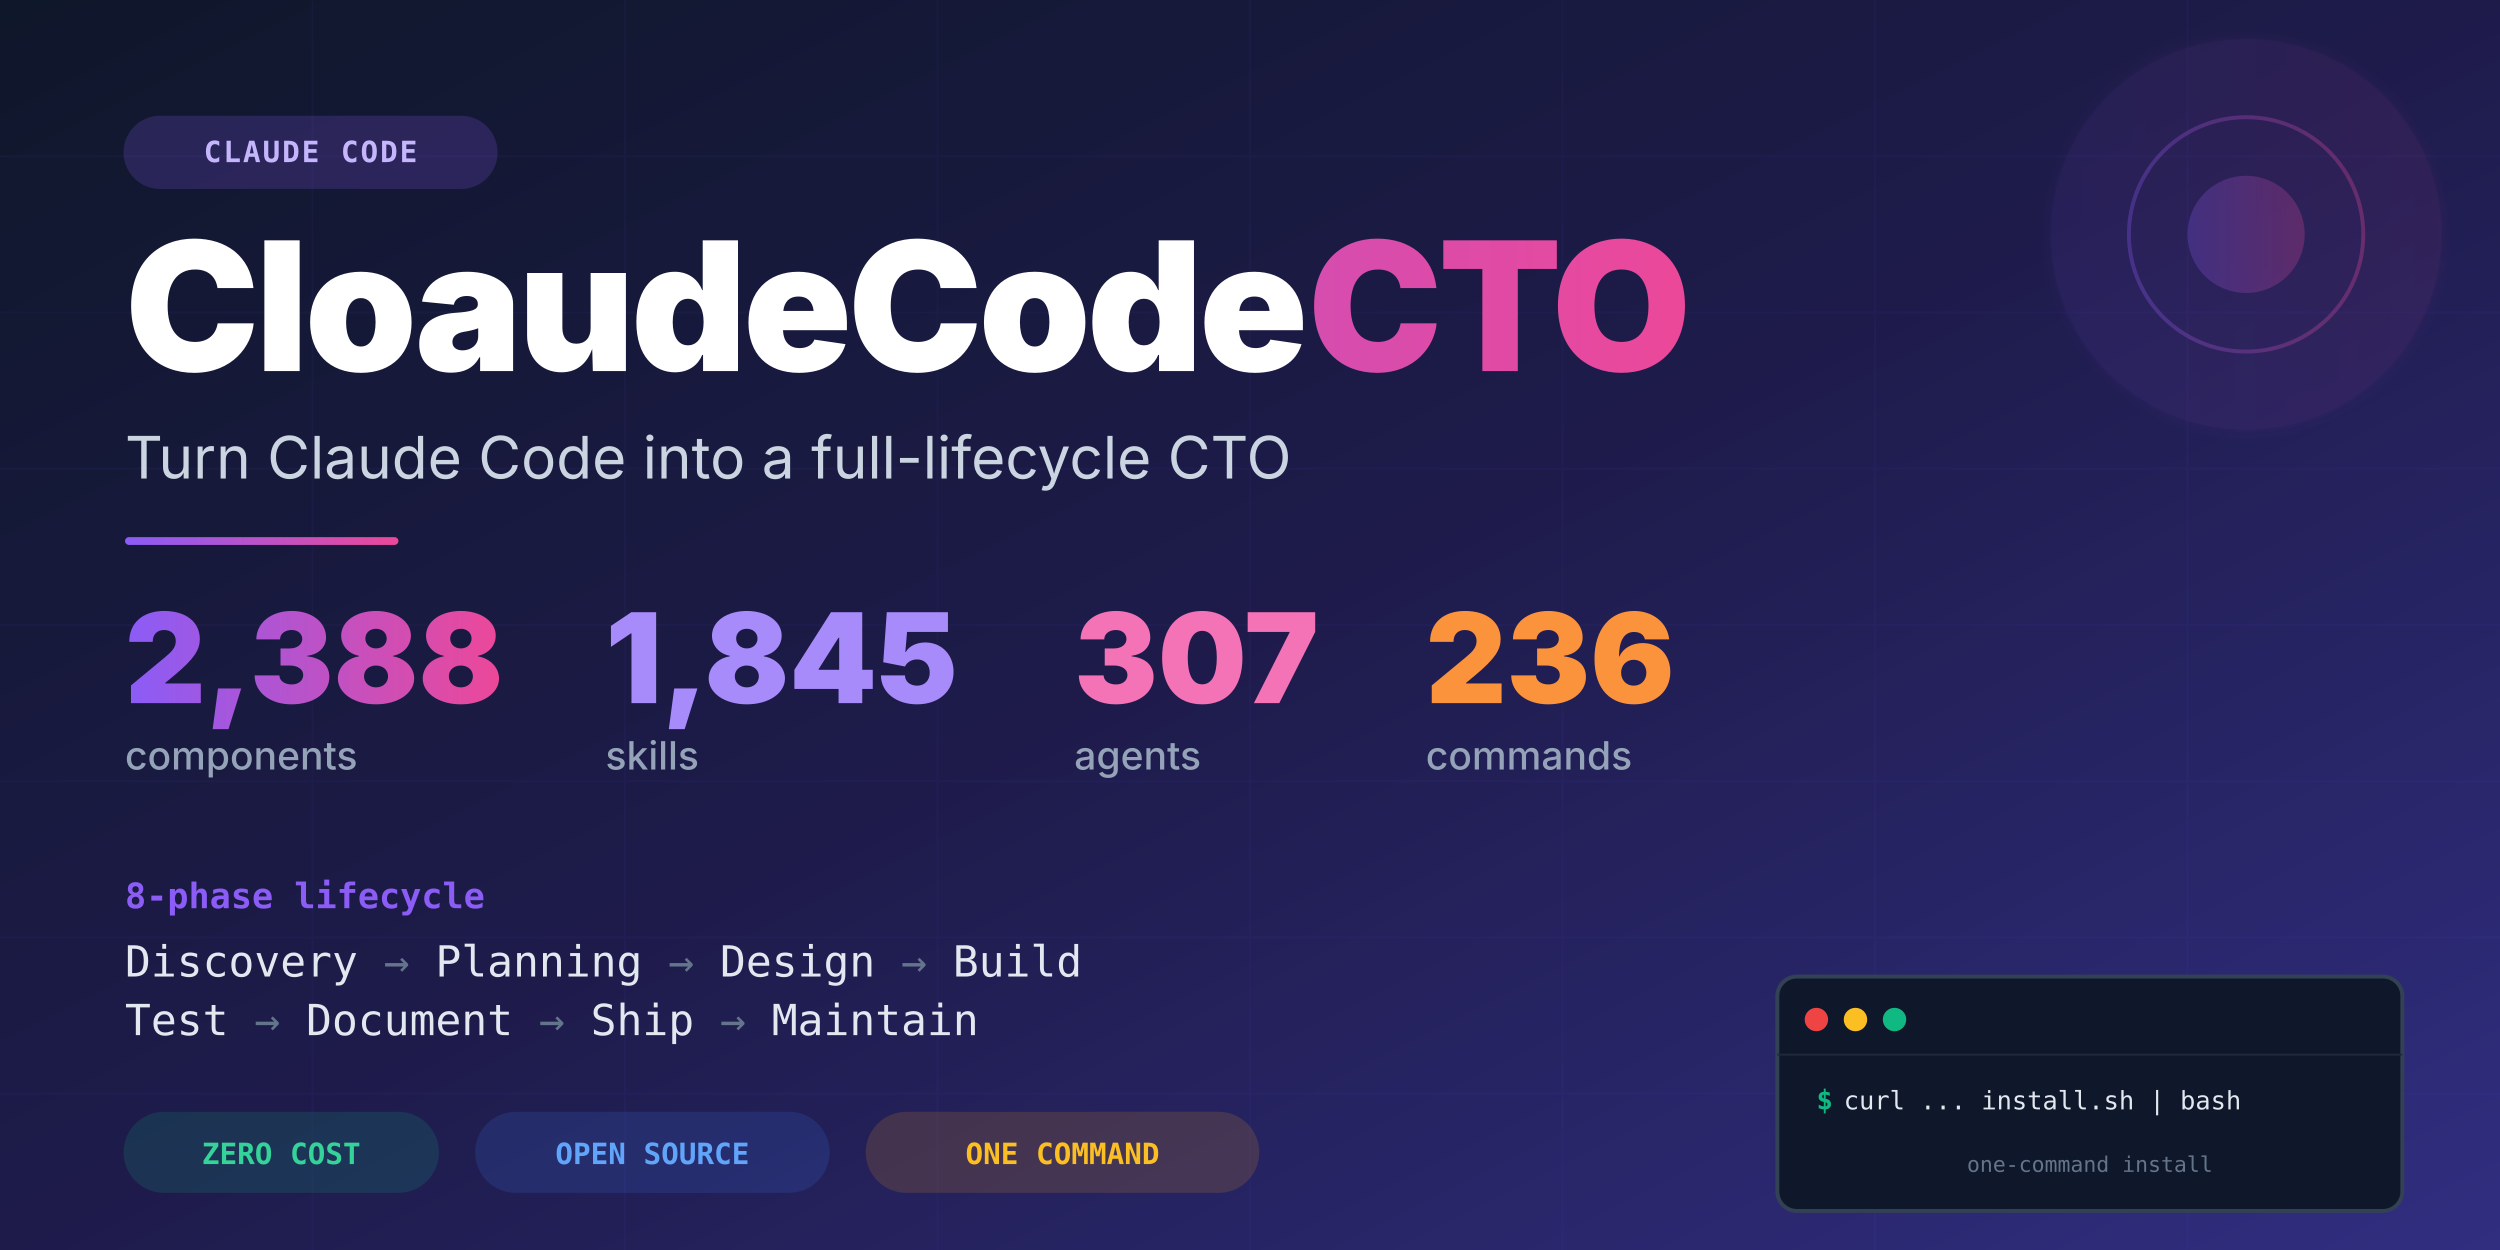
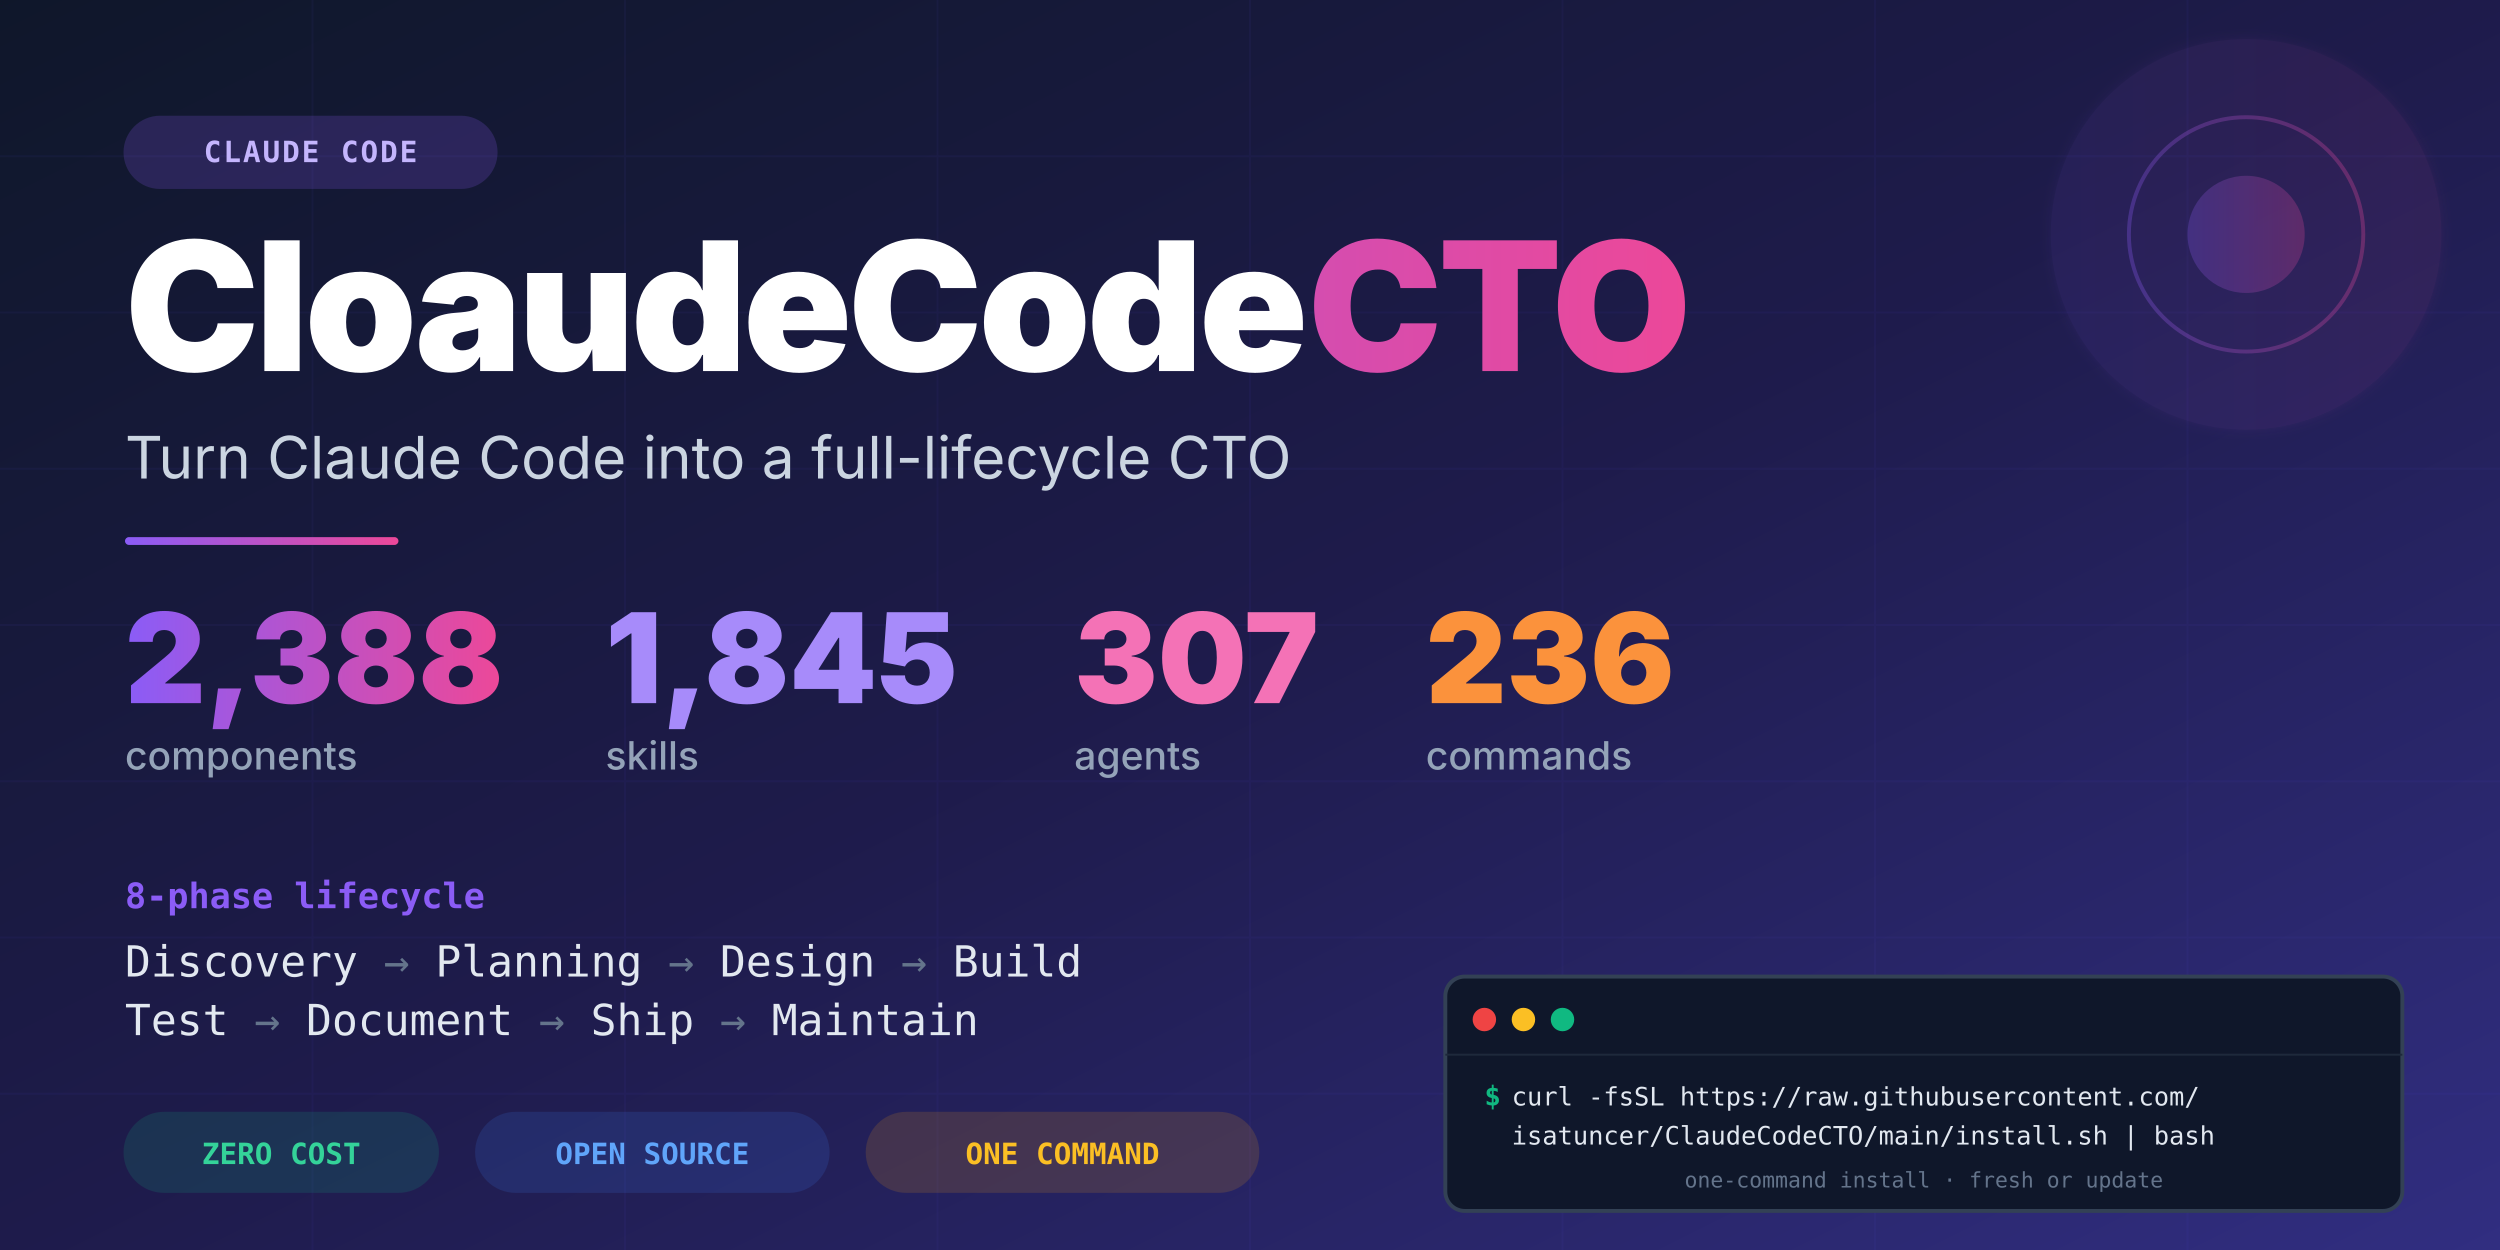
<svg xmlns="http://www.w3.org/2000/svg" viewBox="0 0 1280 640" width="1280" height="640">
  <defs>
    <linearGradient id="bg" x1="0%" y1="0%" x2="100%" y2="100%">
      <stop offset="0%" stop-color="#0F172A" />
      <stop offset="50%" stop-color="#1E1B4B" />
      <stop offset="100%" stop-color="#312E81" />
    </linearGradient>
    <linearGradient id="accent" x1="0%" y1="0%" x2="100%" y2="0%">
      <stop offset="0%" stop-color="#8B5CF6" />
      <stop offset="100%" stop-color="#EC4899" />
    </linearGradient>
    <filter id="glow">
      <feGaussianBlur stdDeviation="3" result="coloredBlur" />
      <feMerge>
        <feMergeNode in="coloredBlur" />
        <feMergeNode in="SourceGraphic" />
      </feMerge>
    </filter>
  </defs>
  <rect width="1280" height="640" fill="url(#bg)" />
  <g stroke="#4F46E5" stroke-width="1" opacity="0.06">
    <line x1="0" y1="80" x2="1280" y2="80" />
    <line x1="0" y1="160" x2="1280" y2="160" />
    <line x1="0" y1="240" x2="1280" y2="240" />
    <line x1="0" y1="320" x2="1280" y2="320" />
    <line x1="0" y1="400" x2="1280" y2="400" />
    <line x1="0" y1="480" x2="1280" y2="480" />
    <line x1="0" y1="560" x2="1280" y2="560" />
    <line x1="160" y1="0" x2="160" y2="640" />
    <line x1="320" y1="0" x2="320" y2="640" />
    <line x1="480" y1="0" x2="480" y2="640" />
    <line x1="640" y1="0" x2="640" y2="640" />
    <line x1="800" y1="0" x2="800" y2="640" />
    <line x1="960" y1="0" x2="960" y2="640" />
    <line x1="1120" y1="0" x2="1120" y2="640" />
  </g>
  <circle cx="1150" cy="120" r="100" fill="url(#accent)" opacity="0.08" filter="url(#glow)" />
  <circle cx="1150" cy="120" r="60" fill="none" stroke="url(#accent)" stroke-width="2" opacity="0.3" />
  <circle cx="1150" cy="120" r="30" fill="url(#accent)" opacity="0.25" />
  <g transform="translate(64, 60)">
    <rect x="0" y="0" width="190" height="36" rx="18" fill="#8B5CF6" opacity="0.2" stroke="#8B5CF6" stroke-width="1.5" />
    <text x="95" y="23" text-anchor="middle" fill="#C4B5FD" font-family="monospace" font-size="15" font-weight="bold" letter-spacing="1">CLAUDE CODE</text>
  </g>
  <text x="64" y="190" fill="#FFFFFF" font-family="system-ui, -apple-system, sans-serif" font-size="92" font-weight="900" letter-spacing="-2">
    CloaudeCode<tspan fill="url(#accent)">CTO</tspan>
  </text>
  <text x="64" y="245" fill="#CBD5E1" font-family="system-ui, -apple-system, sans-serif" font-size="30" font-weight="400">
    Turn Claude Code into a full-lifecycle CTO
  </text>
  <rect x="64" y="275" width="140" height="4" fill="url(#accent)" rx="2" />
  <g font-family="system-ui, -apple-system, sans-serif">
    <g transform="translate(64, 360)">
      <text x="0" y="0" fill="url(#accent)" font-size="64" font-weight="900">2,388</text>
      <text x="0" y="34" fill="#94A3B8" font-size="20" font-weight="500">components</text>
    </g>
    <g transform="translate(310, 360)">
      <text x="0" y="0" fill="#A78BFA" font-size="64" font-weight="900">1,845</text>
      <text x="0" y="34" fill="#94A3B8" font-size="20" font-weight="500">skills</text>
    </g>
    <g transform="translate(550, 360)">
      <text x="0" y="0" fill="#F472B6" font-size="64" font-weight="900">307</text>
      <text x="0" y="34" fill="#94A3B8" font-size="20" font-weight="500">agents</text>
    </g>
    <g transform="translate(730, 360)">
      <text x="0" y="0" fill="#FB923C" font-size="64" font-weight="900">236</text>
      <text x="0" y="34" fill="#94A3B8" font-size="20" font-weight="500">commands</text>
    </g>
  </g>
  <text x="64" y="465" fill="#8B5CF6" font-family="monospace" font-size="18" font-weight="bold">8-phase lifecycle</text>
  <text x="64" y="500" fill="#E2E8F0" font-family="monospace" font-size="22" font-weight="500">
    Discovery <tspan fill="#64748B">→</tspan> Planning <tspan fill="#64748B">→</tspan> Design <tspan fill="#64748B">→</tspan> Build
  </text>
  <text x="64" y="530" fill="#E2E8F0" font-family="monospace" font-size="22" font-weight="500">
    Test <tspan fill="#64748B">→</tspan> Document <tspan fill="#64748B">→</tspan> Ship <tspan fill="#64748B">→</tspan> Maintain
  </text>
  <g transform="translate(64, 570)">
    <rect x="0" y="0" width="160" height="40" rx="20" fill="#10B981" opacity="0.15" stroke="#10B981" stroke-width="1.5" />
    <text x="80" y="26" text-anchor="middle" fill="#34D399" font-size="15" font-weight="bold" font-family="monospace">ZERO COST</text>
    <rect x="180" y="0" width="180" height="40" rx="20" fill="#3B82F6" opacity="0.15" stroke="#3B82F6" stroke-width="1.5" />
    <text x="270" y="26" text-anchor="middle" fill="#60A5FA" font-size="15" font-weight="bold" font-family="monospace">OPEN SOURCE</text>
    <rect x="380" y="0" width="200" height="40" rx="20" fill="#F59E0B" opacity="0.15" stroke="#F59E0B" stroke-width="1.5" />
    <text x="480" y="26" text-anchor="middle" fill="#FBBF24" font-size="15" font-weight="bold" font-family="monospace">ONE COMMAND</text>
  </g>
-   <g transform="translate(910, 500)">
-     <rect x="0" y="0" width="320" height="120" rx="10" fill="#0F172A" stroke="#334155" stroke-width="2" />
+   <g transform="translate(740, 500)">
+     <rect x="0" y="0" width="490" height="120" rx="10" fill="#0F172A" stroke="#334155" stroke-width="2" />
    <circle cx="20" cy="22" r="6" fill="#EF4444" />
    <circle cx="40" cy="22" r="6" fill="#FBBF24" />
    <circle cx="60" cy="22" r="6" fill="#10B981" />
-     <line x1="0" y1="40" x2="320" y2="40" stroke="#1E293B" stroke-width="1" />
-     <text x="20" y="68" fill="#10B981" font-family="monospace" font-size="14" font-weight="bold">$</text>
-     <text x="34" y="68" fill="#E2E8F0" font-family="monospace" font-size="13">curl ... install.sh | bash</text>
-     <text x="160" y="100" text-anchor="middle" fill="#64748B" font-family="monospace" font-size="11">one-command install</text>
+     <line x1="0" y1="40" x2="490" y2="40" stroke="#1E293B" stroke-width="1" />
+     <text x="20" y="66" fill="#10B981" font-family="monospace" font-size="14" font-weight="bold">$</text>
+     <text x="34" y="66" fill="#E2E8F0" font-family="monospace" font-size="13">curl -fsSL https://raw.githubusercontent.com/</text>
+     <text x="34" y="86" fill="#E2E8F0" font-family="monospace" font-size="13">  isatuncer/ClaudeCodeCTO/main/install.sh | bash</text>
+     <text x="245" y="108" text-anchor="middle" fill="#64748B" font-family="monospace" font-size="11">one-command install · fresh or update</text>
  </g>
</svg>
